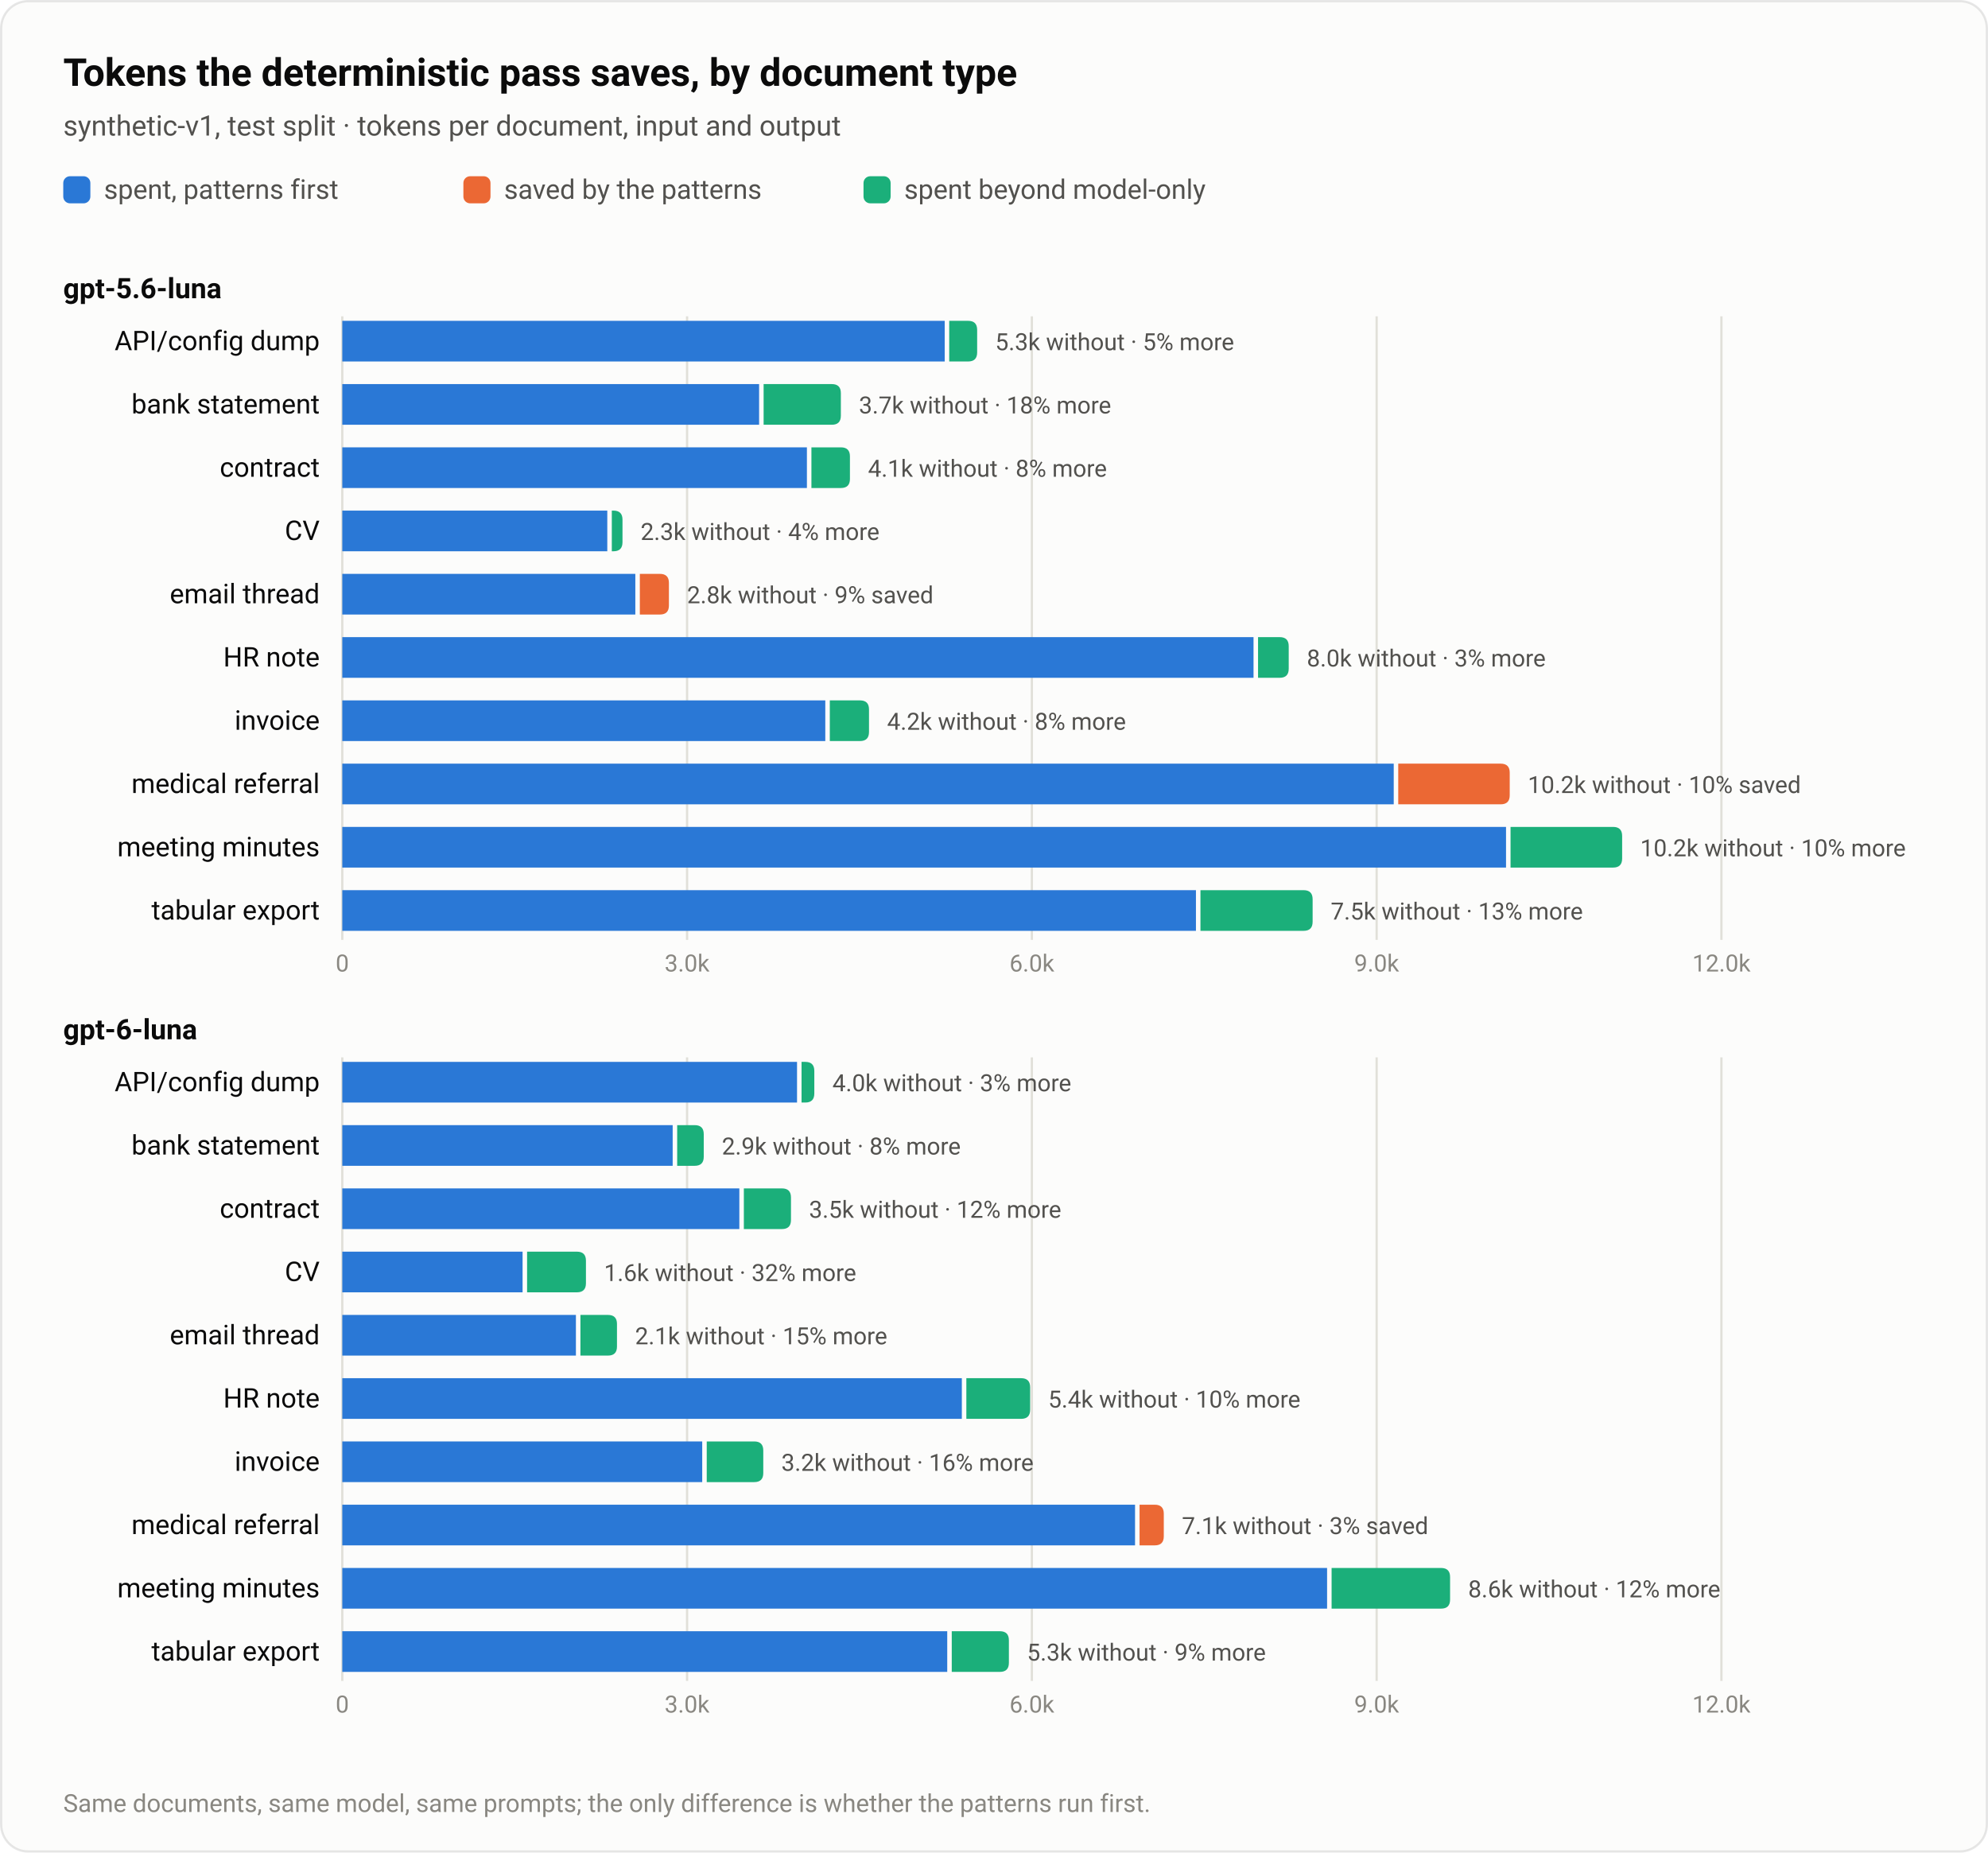
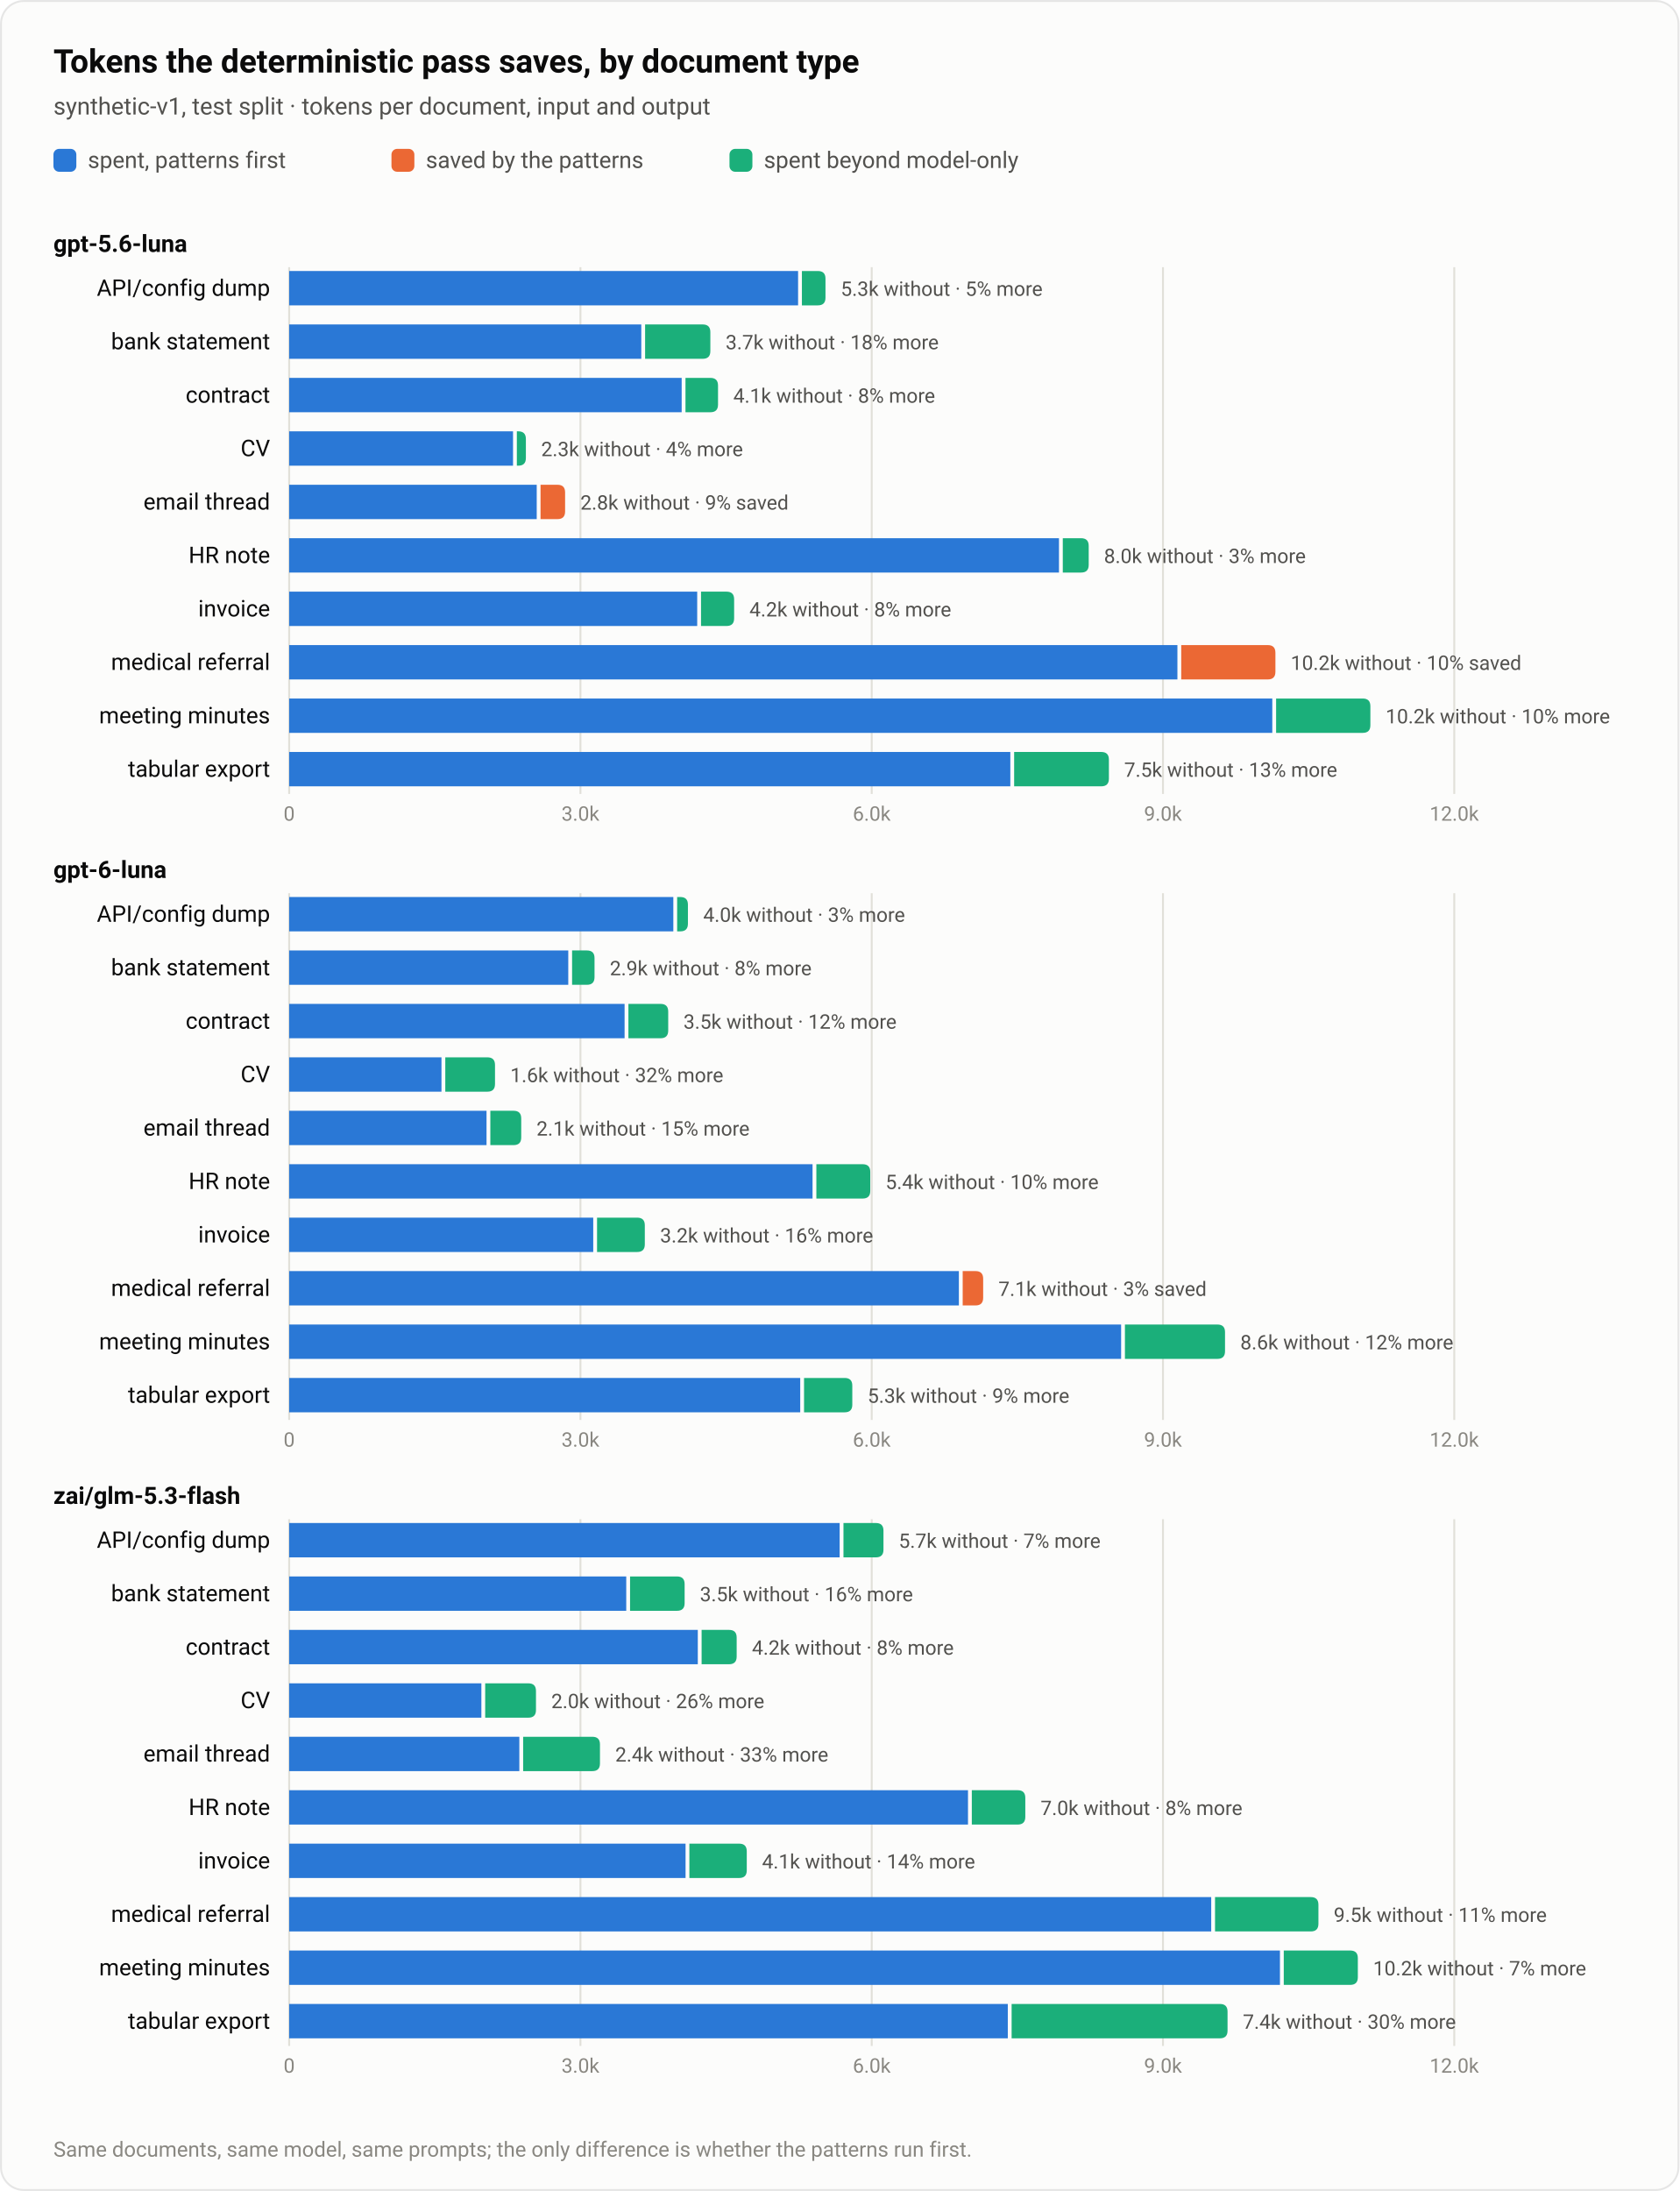
- <svg xmlns="http://www.w3.org/2000/svg" width="880" height="820" viewBox="0 0 880 820" role="img" aria-labelledby="t d" font-family="system-ui, -apple-system, &quot;Segoe UI&quot;, Roboto, sans-serif">
-   <rect x="0.5" y="0.5" width="879" height="819" rx="12" fill="#fcfcfb" stroke="rgba(11,11,11,0.10)" />
+ <svg xmlns="http://www.w3.org/2000/svg" width="880" height="1148" viewBox="0 0 880 1148" role="img" aria-labelledby="t d" font-family="system-ui, -apple-system, &quot;Segoe UI&quot;, Roboto, sans-serif">
+   <rect x="0.5" y="0.5" width="879" height="1147" rx="12" fill="#fcfcfb" stroke="rgba(11,11,11,0.10)" />
  <text x="28" y="38" font-size="17" font-weight="600" fill="#0b0b0b">Tokens the deterministic pass saves, by document type</text>
  <text x="28" y="60" font-size="12.5" fill="#52514e">synthetic-v1, test split · tokens per document, input and output</text>
  <rect x="28" y="78" width="12" height="12" rx="3" fill="#2a78d6" />
  <text x="46" y="88" font-size="12" fill="#52514e">spent, patterns first</text>
  <rect x="205.12" y="78" width="12" height="12" rx="3" fill="#eb6834" />
  <text x="223.12" y="88" font-size="12" fill="#52514e">saved by the patterns</text>
  <rect x="382.24" y="78" width="12" height="12" rx="3" fill="#1baf7a" />
  <text x="400.24" y="88" font-size="12" fill="#52514e">spent beyond model-only</text>
  <text x="28" y="132" font-size="12.5" font-weight="600" fill="#0b0b0b">gpt-5.6-luna</text>
  <line x1="151.52" y1="140" x2="151.52" y2="416" stroke="#e1e0d9" />
  <line x1="304.14" y1="140" x2="304.14" y2="416" stroke="#e1e0d9" />
  <line x1="456.76" y1="140" x2="456.76" y2="416" stroke="#e1e0d9" />
  <line x1="609.38" y1="140" x2="609.38" y2="416" stroke="#e1e0d9" />
  <line x1="762" y1="140" x2="762" y2="416" stroke="#e1e0d9" />
  <text x="141.52" y="155" font-size="12" fill="#0b0b0b" text-anchor="end">API/config dump</text>
  <g>
    <path d="M151.52 142H418.18V160H151.52Z" fill="#2a78d6" />
  </g>
  <g>
    <path d="M420.18 142H428.54Q432.54 142 432.54 146V156Q432.54 160 428.54 160H420.18Z" fill="#1baf7a" />
  </g>
  <text x="440.54" y="155" font-size="10.5" fill="#52514e">5.3k without · 5% more</text>
  <text x="141.52" y="183" font-size="12" fill="#0b0b0b" text-anchor="end">bank statement</text>
  <g>
    <path d="M151.52 170H336.02V188H151.52Z" fill="#2a78d6" />
  </g>
  <g>
    <path d="M338.02 170H368.21Q372.21 170 372.21 174V184Q372.21 188 368.21 188H338.02Z" fill="#1baf7a" />
  </g>
  <text x="380.21" y="183" font-size="10.5" fill="#52514e">3.7k without · 18% more</text>
  <text x="141.52" y="211" font-size="12" fill="#0b0b0b" text-anchor="end">contract</text>
  <g>
    <path d="M151.52 198H357.18V216H151.52Z" fill="#2a78d6" />
  </g>
  <g>
    <path d="M359.18 198H372.23Q376.23 198 376.23 202V212Q376.23 216 372.23 216H359.18Z" fill="#1baf7a" />
  </g>
  <text x="384.23" y="211" font-size="10.5" fill="#52514e">4.1k without · 8% more</text>
  <text x="141.52" y="239" font-size="12" fill="#0b0b0b" text-anchor="end">CV</text>
  <g>
    <path d="M151.52 226H268.82V244H151.52Z" fill="#2a78d6" />
  </g>
  <g>
    <path d="M270.82 226H271.55Q275.55 226 275.55 230V240Q275.55 244 271.55 244H270.82Z" fill="#1baf7a" />
  </g>
  <text x="283.55" y="239" font-size="10.5" fill="#52514e">2.3k without · 4% more</text>
  <text x="141.52" y="267" font-size="12" fill="#0b0b0b" text-anchor="end">email thread</text>
  <g>
    <path d="M151.52 254H281.23V272H151.52Z" fill="#2a78d6" />
  </g>
  <g>
    <path d="M283.23 254H292.1Q296.1 254 296.1 258V268Q296.1 272 292.1 272H283.23Z" fill="#eb6834" />
  </g>
  <text x="304.1" y="267" font-size="10.5" fill="#52514e">2.8k without · 9% saved</text>
  <text x="141.52" y="295" font-size="12" fill="#0b0b0b" text-anchor="end">HR note</text>
  <g>
    <path d="M151.52 282H554.88V300H151.52Z" fill="#2a78d6" />
  </g>
  <g>
    <path d="M556.88 282H566.46Q570.46 282 570.46 286V296Q570.46 300 566.46 300H556.88Z" fill="#1baf7a" />
  </g>
  <text x="578.46" y="295" font-size="10.5" fill="#52514e">8.0k without · 3% more</text>
  <text x="141.52" y="323" font-size="12" fill="#0b0b0b" text-anchor="end">invoice</text>
  <g>
    <path d="M151.52 310H365.32V328H151.52Z" fill="#2a78d6" />
  </g>
  <g>
    <path d="M367.32 310H380.67Q384.67 310 384.67 314V324Q384.67 328 380.67 328H367.32Z" fill="#1baf7a" />
  </g>
  <text x="392.67" y="323" font-size="10.5" fill="#52514e">4.2k without · 8% more</text>
  <text x="141.52" y="351" font-size="12" fill="#0b0b0b" text-anchor="end">medical referral</text>
  <g>
    <path d="M151.52 338H616.94V356H151.52Z" fill="#2a78d6" />
  </g>
  <g>
    <path d="M618.94 338H664.29Q668.29 338 668.29 342V352Q668.29 356 664.29 356H618.94Z" fill="#eb6834" />
  </g>
  <text x="676.29" y="351" font-size="10.5" fill="#52514e">10.2k without · 10% saved</text>
  <text x="141.52" y="379" font-size="12" fill="#0b0b0b" text-anchor="end">meeting minutes</text>
  <g>
    <path d="M151.52 366H666.65V384H151.52Z" fill="#2a78d6" />
  </g>
  <g>
    <path d="M668.65 366H714.05Q718.05 366 718.05 370V380Q718.05 384 714.05 384H668.65Z" fill="#1baf7a" />
  </g>
  <text x="726.05" y="379" font-size="10.5" fill="#52514e">10.2k without · 10% more</text>
  <text x="141.52" y="407" font-size="12" fill="#0b0b0b" text-anchor="end">tabular export</text>
  <g>
    <path d="M151.52 394H529.39V412H151.52Z" fill="#2a78d6" />
  </g>
  <g>
    <path d="M531.39 394H577.04Q581.04 394 581.04 398V408Q581.04 412 577.04 412H531.39Z" fill="#1baf7a" />
  </g>
  <text x="589.04" y="407" font-size="10.5" fill="#52514e">7.5k without · 13% more</text>
  <text x="151.52" y="430" font-size="10.5" fill="#898781" text-anchor="middle">0</text>
  <text x="304.14" y="430" font-size="10.5" fill="#898781" text-anchor="middle">3.0k</text>
  <text x="456.76" y="430" font-size="10.5" fill="#898781" text-anchor="middle">6.0k</text>
  <text x="609.38" y="430" font-size="10.5" fill="#898781" text-anchor="middle">9.0k</text>
  <text x="762" y="430" font-size="10.5" fill="#898781" text-anchor="middle">12.0k</text>
  <text x="28" y="460" font-size="12.5" font-weight="600" fill="#0b0b0b">gpt-6-luna</text>
  <line x1="151.52" y1="468" x2="151.52" y2="744" stroke="#e1e0d9" />
  <line x1="304.14" y1="468" x2="304.14" y2="744" stroke="#e1e0d9" />
  <line x1="456.76" y1="468" x2="456.76" y2="744" stroke="#e1e0d9" />
  <line x1="609.38" y1="468" x2="609.38" y2="744" stroke="#e1e0d9" />
  <line x1="762" y1="468" x2="762" y2="744" stroke="#e1e0d9" />
  <text x="141.52" y="483" font-size="12" fill="#0b0b0b" text-anchor="end">API/config dump</text>
  <g>
    <path d="M151.52 470H352.81V488H151.52Z" fill="#2a78d6" />
  </g>
  <g>
    <path d="M354.81 470H356.46Q360.46 470 360.46 474V484Q360.46 488 356.46 488H354.81Z" fill="#1baf7a" />
  </g>
  <text x="368.46" y="483" font-size="10.5" fill="#52514e">4.0k without · 3% more</text>
  <text x="141.52" y="511" font-size="12" fill="#0b0b0b" text-anchor="end">bank statement</text>
  <g>
    <path d="M151.52 498H297.76V516H151.52Z" fill="#2a78d6" />
  </g>
  <g>
    <path d="M299.76 498H307.52Q311.52 498 311.52 502V512Q311.52 516 307.52 516H299.76Z" fill="#1baf7a" />
  </g>
  <text x="319.52" y="511" font-size="10.5" fill="#52514e">2.9k without · 8% more</text>
  <text x="141.52" y="539" font-size="12" fill="#0b0b0b" text-anchor="end">contract</text>
  <g>
    <path d="M151.52 526H327.27V544H151.52Z" fill="#2a78d6" />
  </g>
  <g>
    <path d="M329.27 526H346.13Q350.13 526 350.13 530V540Q350.13 544 346.13 544H329.27Z" fill="#1baf7a" />
  </g>
  <text x="358.13" y="539" font-size="10.5" fill="#52514e">3.5k without · 12% more</text>
  <text x="141.52" y="567" font-size="12" fill="#0b0b0b" text-anchor="end">CV</text>
  <g>
    <path d="M151.52 554H231.32V572H151.52Z" fill="#2a78d6" />
  </g>
  <g>
    <path d="M233.32 554H255.37Q259.37 554 259.37 558V568Q259.37 572 255.37 572H233.32Z" fill="#1baf7a" />
  </g>
  <text x="267.37" y="567" font-size="10.5" fill="#52514e">1.6k without · 32% more</text>
  <text x="141.52" y="595" font-size="12" fill="#0b0b0b" text-anchor="end">email thread</text>
  <g>
    <path d="M151.52 582H254.93V600H151.52Z" fill="#2a78d6" />
  </g>
  <g>
    <path d="M256.93 582H269.11Q273.11 582 273.11 586V596Q273.11 600 269.11 600H256.93Z" fill="#1baf7a" />
  </g>
  <text x="281.11" y="595" font-size="10.5" fill="#52514e">2.1k without · 15% more</text>
  <text x="141.52" y="623" font-size="12" fill="#0b0b0b" text-anchor="end">HR note</text>
  <g>
    <path d="M151.52 610H425.76V628H151.52Z" fill="#2a78d6" />
  </g>
  <g>
    <path d="M427.76 610H452Q456 610 456 614V624Q456 628 452 628H427.76Z" fill="#1baf7a" />
  </g>
  <text x="464" y="623" font-size="10.5" fill="#52514e">5.4k without · 10% more</text>
  <text x="141.52" y="651" font-size="12" fill="#0b0b0b" text-anchor="end">invoice</text>
  <g>
    <path d="M151.52 638H310.84V656H151.52Z" fill="#2a78d6" />
  </g>
  <g>
    <path d="M312.84 638H333.87Q337.87 638 337.87 642V652Q337.87 656 333.87 656H312.84Z" fill="#1baf7a" />
  </g>
  <text x="345.87" y="651" font-size="10.5" fill="#52514e">3.2k without · 16% more</text>
  <text x="141.52" y="679" font-size="12" fill="#0b0b0b" text-anchor="end">medical referral</text>
  <g>
    <path d="M151.52 666H502.43V684H151.52Z" fill="#2a78d6" />
  </g>
  <g>
    <path d="M504.43 666H511.16Q515.16 666 515.16 670V680Q515.16 684 511.16 684H504.43Z" fill="#eb6834" />
  </g>
  <text x="523.16" y="679" font-size="10.5" fill="#52514e">7.1k without · 3% saved</text>
  <text x="141.52" y="707" font-size="12" fill="#0b0b0b" text-anchor="end">meeting minutes</text>
  <g>
    <path d="M151.52 694H587.44V712H151.52Z" fill="#2a78d6" />
  </g>
  <g>
    <path d="M589.44 694H637.89Q641.89 694 641.89 698V708Q641.89 712 637.89 712H589.44Z" fill="#1baf7a" />
  </g>
  <text x="649.89" y="707" font-size="10.5" fill="#52514e">8.6k without · 12% more</text>
  <text x="141.52" y="735" font-size="12" fill="#0b0b0b" text-anchor="end">tabular export</text>
  <g>
    <path d="M151.52 722H419.3V740H151.52Z" fill="#2a78d6" />
  </g>
  <g>
    <path d="M421.3 722H442.59Q446.59 722 446.59 726V736Q446.59 740 442.59 740H421.3Z" fill="#1baf7a" />
  </g>
  <text x="454.59" y="735" font-size="10.5" fill="#52514e">5.3k without · 9% more</text>
  <text x="151.52" y="758" font-size="10.5" fill="#898781" text-anchor="middle">0</text>
  <text x="304.14" y="758" font-size="10.5" fill="#898781" text-anchor="middle">3.0k</text>
  <text x="456.76" y="758" font-size="10.5" fill="#898781" text-anchor="middle">6.0k</text>
  <text x="609.38" y="758" font-size="10.5" fill="#898781" text-anchor="middle">9.0k</text>
  <text x="762" y="758" font-size="10.5" fill="#898781" text-anchor="middle">12.0k</text>
-   <text x="28" y="802" font-size="11" fill="#898781">Same documents, same model, same prompts; the only difference is whether the patterns run first.</text>
+   <text x="28" y="788" font-size="12.5" font-weight="600" fill="#0b0b0b">zai/glm-5.3-flash</text>
+   <line x1="151.52" y1="796" x2="151.52" y2="1072" stroke="#e1e0d9" />
+   <line x1="304.14" y1="796" x2="304.14" y2="1072" stroke="#e1e0d9" />
+   <line x1="456.76" y1="796" x2="456.76" y2="1072" stroke="#e1e0d9" />
+   <line x1="609.38" y1="796" x2="609.38" y2="1072" stroke="#e1e0d9" />
+   <line x1="762" y1="796" x2="762" y2="1072" stroke="#e1e0d9" />
+   <text x="141.52" y="811" font-size="12" fill="#0b0b0b" text-anchor="end">API/config dump</text>
+   <g>
+     <path d="M151.52 798H439.96V816H151.52Z" fill="#2a78d6" />
+   </g>
+   <g>
+     <path d="M441.96 798H458.92Q462.92 798 462.92 802V812Q462.92 816 458.92 816H441.96Z" fill="#1baf7a" />
+   </g>
+   <text x="470.92" y="811" font-size="10.5" fill="#52514e">5.7k without · 7% more</text>
+   <text x="141.52" y="839" font-size="12" fill="#0b0b0b" text-anchor="end">bank statement</text>
+   <g>
+     <path d="M151.52 826H328.14V844H151.52Z" fill="#2a78d6" />
+   </g>
+   <g>
+     <path d="M330.14 826H354.73Q358.73 826 358.73 830V840Q358.73 844 354.73 844H330.14Z" fill="#1baf7a" />
+   </g>
+   <text x="366.73" y="839" font-size="10.5" fill="#52514e">3.5k without · 16% more</text>
+   <text x="141.52" y="867" font-size="12" fill="#0b0b0b" text-anchor="end">contract</text>
+   <g>
+     <path d="M151.52 854H365.63V872H151.52Z" fill="#2a78d6" />
+   </g>
+   <g>
+     <path d="M367.63 854H382Q386 854 386 858V868Q386 872 382 872H367.63Z" fill="#1baf7a" />
+   </g>
+   <text x="394" y="867" font-size="10.5" fill="#52514e">4.2k without · 8% more</text>
+   <text x="141.52" y="895" font-size="12" fill="#0b0b0b" text-anchor="end">CV</text>
+   <g>
+     <path d="M151.52 882H252.23V900H151.52Z" fill="#2a78d6" />
+   </g>
+   <g>
+     <path d="M254.23 882H276.84Q280.84 882 280.84 886V896Q280.84 900 276.84 900H254.23Z" fill="#1baf7a" />
+   </g>
+   <text x="288.84" y="895" font-size="10.5" fill="#52514e">2.0k without · 26% more</text>
+   <text x="141.52" y="923" font-size="12" fill="#0b0b0b" text-anchor="end">email thread</text>
+   <g>
+     <path d="M151.52 910H272.12V928H151.52Z" fill="#2a78d6" />
+   </g>
+   <g>
+     <path d="M274.12 910H310.37Q314.37 910 314.37 914V924Q314.37 928 310.37 928H274.12Z" fill="#1baf7a" />
+   </g>
+   <text x="322.37" y="923" font-size="10.5" fill="#52514e">2.4k without · 33% more</text>
+   <text x="141.52" y="951" font-size="12" fill="#0b0b0b" text-anchor="end">HR note</text>
+   <g>
+     <path d="M151.52 938H507.21V956H151.52Z" fill="#2a78d6" />
+   </g>
+   <g>
+     <path d="M509.21 938H533.24Q537.24 938 537.24 942V952Q537.24 956 533.24 956H509.21Z" fill="#1baf7a" />
+   </g>
+   <text x="545.24" y="951" font-size="10.5" fill="#52514e">7.0k without · 8% more</text>
+   <text x="141.52" y="979" font-size="12" fill="#0b0b0b" text-anchor="end">invoice</text>
+   <g>
+     <path d="M151.52 966H359.22V984H151.52Z" fill="#2a78d6" />
+   </g>
+   <g>
+     <path d="M361.22 966H387.29Q391.29 966 391.29 970V980Q391.29 984 387.29 984H361.22Z" fill="#1baf7a" />
+   </g>
+   <text x="399.29" y="979" font-size="10.5" fill="#52514e">4.1k without · 14% more</text>
+   <text x="141.52" y="1007" font-size="12" fill="#0b0b0b" text-anchor="end">medical referral</text>
+   <g>
+     <path d="M151.52 994H634.65V1012H151.52Z" fill="#2a78d6" />
+   </g>
+   <g>
+     <path d="M636.65 994H686.83Q690.83 994 690.83 998V1008Q690.83 1012 686.83 1012H636.65Z" fill="#1baf7a" />
+   </g>
+   <text x="698.83" y="1007" font-size="10.5" fill="#52514e">9.5k without · 11% more</text>
+   <text x="141.52" y="1035" font-size="12" fill="#0b0b0b" text-anchor="end">meeting minutes</text>
+   <g>
+     <path d="M151.52 1022H670.67V1040H151.52Z" fill="#2a78d6" />
+   </g>
+   <g>
+     <path d="M672.67 1022H707.48Q711.48 1022 711.48 1026V1036Q711.48 1040 707.48 1040H672.67Z" fill="#1baf7a" />
+   </g>
+   <text x="719.48" y="1035" font-size="10.5" fill="#52514e">10.2k without · 7% more</text>
+   <text x="141.52" y="1063" font-size="12" fill="#0b0b0b" text-anchor="end">tabular export</text>
+   <g>
+     <path d="M151.52 1050H528.07V1068H151.52Z" fill="#2a78d6" />
+   </g>
+   <g>
+     <path d="M530.07 1050H639.21Q643.21 1050 643.21 1054V1064Q643.21 1068 639.21 1068H530.07Z" fill="#1baf7a" />
+   </g>
+   <text x="651.21" y="1063" font-size="10.5" fill="#52514e">7.4k without · 30% more</text>
+   <text x="151.52" y="1086" font-size="10.5" fill="#898781" text-anchor="middle">0</text>
+   <text x="304.14" y="1086" font-size="10.5" fill="#898781" text-anchor="middle">3.0k</text>
+   <text x="456.76" y="1086" font-size="10.5" fill="#898781" text-anchor="middle">6.0k</text>
+   <text x="609.38" y="1086" font-size="10.5" fill="#898781" text-anchor="middle">9.0k</text>
+   <text x="762" y="1086" font-size="10.5" fill="#898781" text-anchor="middle">12.0k</text>
+   <text x="28" y="1130" font-size="11" fill="#898781">Same documents, same model, same prompts; the only difference is whether the patterns run first.</text>
</svg>
